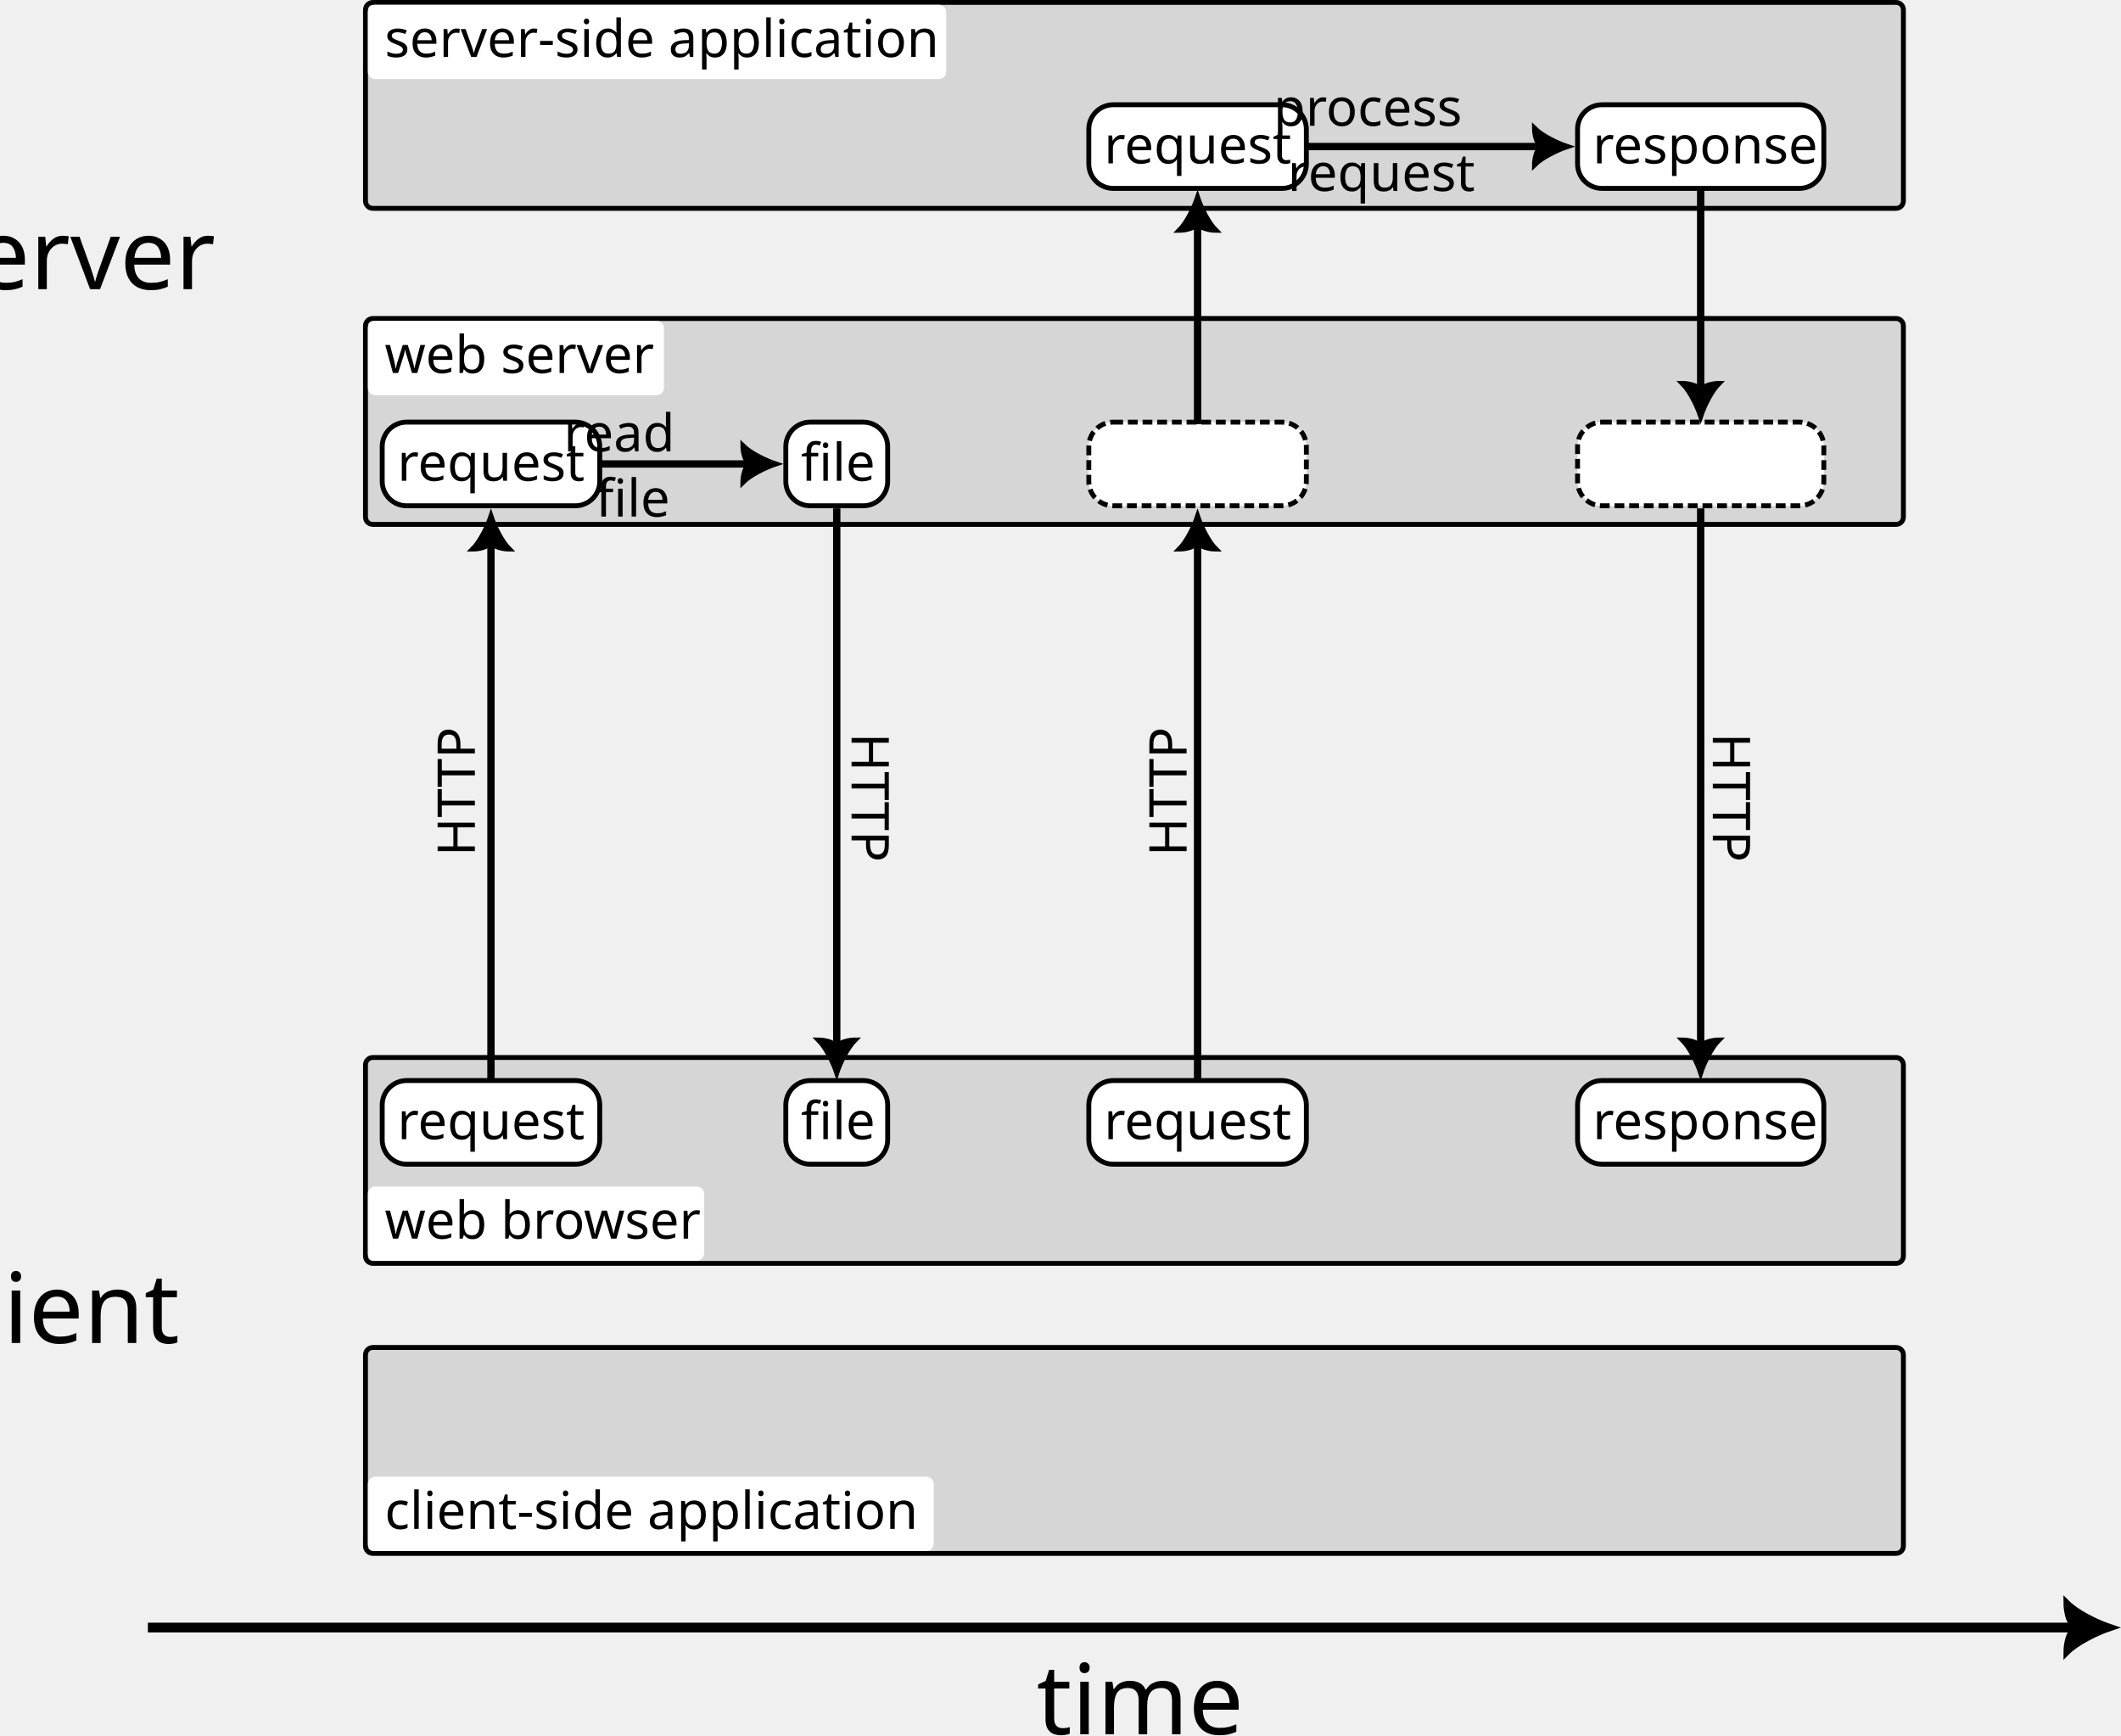
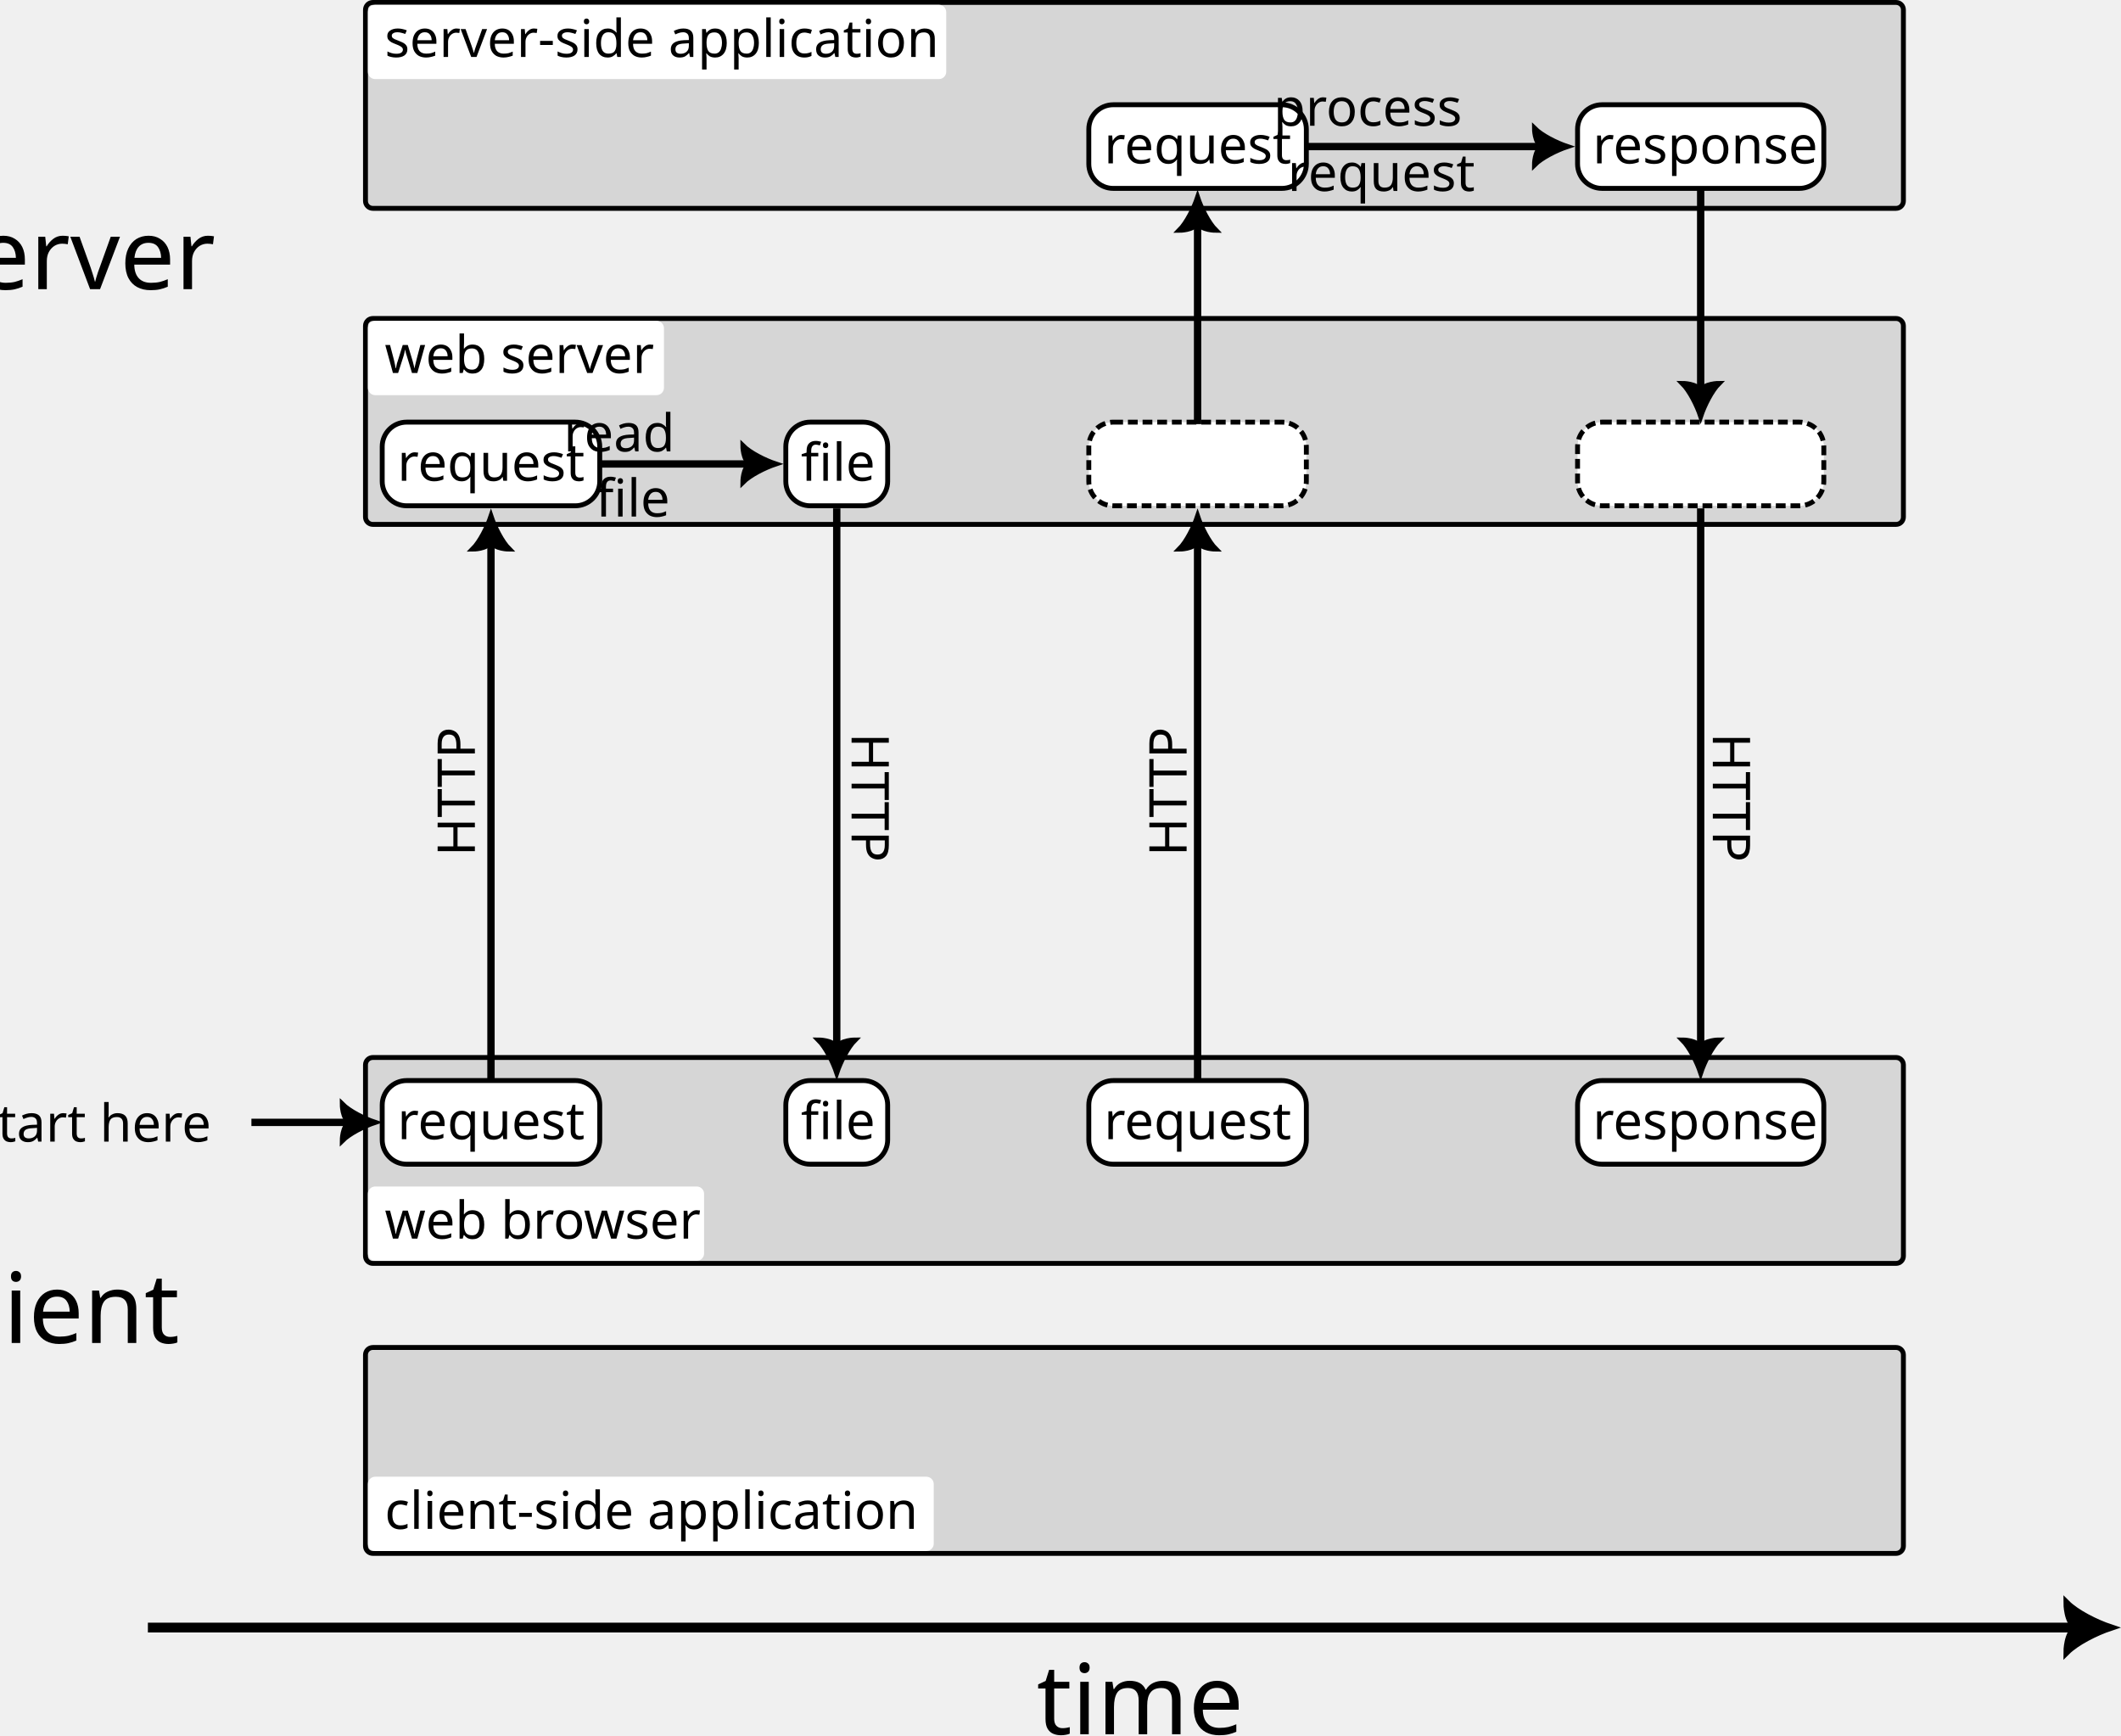
<svg xmlns="http://www.w3.org/2000/svg" width="867.522" height="709.734" viewBox="0 0 229.532 187.784" version="1.1" id="svg5">
  <defs id="defs2">
    <marker style="overflow:visible" id="marker6415" refX="0" refY="0" orient="auto-start-reverse" markerWidth="5.887" markerHeight="6.609" viewBox="0 0 5.887 6.609" preserveAspectRatio="xMidYMid">
      <path transform="scale(0.5)" style="fill:context-stroke;fill-rule:evenodd;stroke:context-stroke;stroke-width:1pt" d="m 6,0 c -3,1 -7,3 -9,5 0,0 0,-4 2,-5 -2,-1 -2,-5 -2,-5 2,2 6,4 9,5 z" id="path6413" />
    </marker>
    <marker style="overflow:visible" id="Arrow5" refX="0" refY="0" orient="auto-start-reverse" markerWidth="5.887" markerHeight="6.609" viewBox="0 0 5.887 6.609" preserveAspectRatio="xMidYMid">
      <path transform="scale(0.5)" style="fill:context-stroke;fill-rule:evenodd;stroke:context-stroke;stroke-width:1pt" d="m 6,0 c -3,1 -7,3 -9,5 0,0 0,-4 2,-5 -2,-1 -2,-5 -2,-5 2,2 6,4 9,5 z" id="path8893" />
    </marker>
    <marker style="overflow:visible" id="marker6415-6" refX="0" refY="0" orient="auto-start-reverse" markerWidth="5.887" markerHeight="6.609" viewBox="0 0 5.887 6.609" preserveAspectRatio="xMidYMid">
      <path transform="scale(0.5)" style="fill:context-stroke;fill-rule:evenodd;stroke:context-stroke;stroke-width:1pt" d="m 6,0 c -3,1 -7,3 -9,5 0,0 0,-4 2,-5 -2,-1 -2,-5 -2,-5 2,2 6,4 9,5 z" id="path6413-8" />
    </marker>
    <marker style="overflow:visible" id="marker6415-20" refX="0" refY="0" orient="auto-start-reverse" markerWidth="5.887" markerHeight="6.609" viewBox="0 0 5.887 6.609" preserveAspectRatio="xMidYMid">
      <path transform="scale(0.5)" style="fill:context-stroke;fill-rule:evenodd;stroke:context-stroke;stroke-width:1pt" d="m 6,0 c -3,1 -7,3 -9,5 0,0 0,-4 2,-5 -2,-1 -2,-5 -2,-5 2,2 6,4 9,5 z" id="path6413-6" />
    </marker>
    <marker style="overflow:visible" id="marker6415-2" refX="0" refY="0" orient="auto-start-reverse" markerWidth="5.887" markerHeight="6.609" viewBox="0 0 5.887 6.609" preserveAspectRatio="xMidYMid">
      <path transform="scale(0.5)" style="fill:context-stroke;fill-rule:evenodd;stroke:context-stroke;stroke-width:1pt" d="m 6,0 c -3,1 -7,3 -9,5 0,0 0,-4 2,-5 -2,-1 -2,-5 -2,-5 2,2 6,4 9,5 z" id="path6413-66" />
    </marker>
    <marker style="overflow:visible" id="marker6415-9" refX="0" refY="0" orient="auto-start-reverse" markerWidth="5.887" markerHeight="6.609" viewBox="0 0 5.887 6.609" preserveAspectRatio="xMidYMid">
      <path transform="scale(0.5)" style="fill:context-stroke;fill-rule:evenodd;stroke:context-stroke;stroke-width:1pt" d="m 6,0 c -3,1 -7,3 -9,5 0,0 0,-4 2,-5 -2,-1 -2,-5 -2,-5 2,2 6,4 9,5 z" id="path6413-5" />
    </marker>
    <marker style="overflow:visible" id="marker6415-20-4" refX="0" refY="0" orient="auto-start-reverse" markerWidth="5.887" markerHeight="6.609" viewBox="0 0 5.887 6.609" preserveAspectRatio="xMidYMid">
      <path transform="scale(0.5)" style="fill:context-stroke;fill-rule:evenodd;stroke:context-stroke;stroke-width:1pt" d="m 6,0 c -3,1 -7,3 -9,5 0,0 0,-4 2,-5 -2,-1 -2,-5 -2,-5 2,2 6,4 9,5 z" id="path6413-6-8" />
    </marker>
    <marker style="overflow:visible" id="marker6415-6-1" refX="0" refY="0" orient="auto-start-reverse" markerWidth="5.887" markerHeight="6.609" viewBox="0 0 5.887 6.609" preserveAspectRatio="xMidYMid">
      <path transform="scale(0.5)" style="fill:context-stroke;fill-rule:evenodd;stroke:context-stroke;stroke-width:1pt" d="m 6,0 c -3,1 -7,3 -9,5 0,0 0,-4 2,-5 -2,-1 -2,-5 -2,-5 2,2 6,4 9,5 z" id="path6413-8-7" />
    </marker>
    <marker style="overflow:visible" id="marker6415-2-7" refX="0" refY="0" orient="auto-start-reverse" markerWidth="5.887" markerHeight="6.609" viewBox="0 0 5.887 6.609" preserveAspectRatio="xMidYMid">
      <path transform="scale(0.5)" style="fill:context-stroke;fill-rule:evenodd;stroke:context-stroke;stroke-width:1pt" d="m 6,0 c -3,1 -7,3 -9,5 0,0 0,-4 2,-5 -2,-1 -2,-5 -2,-5 2,2 6,4 9,5 z" id="path6413-66-2" />
+     </marker>
+     <marker style="overflow:visible" id="marker6415-20-5" refX="0" refY="0" orient="auto-start-reverse" markerWidth="5.887" markerHeight="6.609" viewBox="0 0 5.887 6.609" preserveAspectRatio="xMidYMid">
+       <path transform="scale(0.5)" style="fill:context-stroke;fill-rule:evenodd;stroke:context-stroke;stroke-width:1pt" d="m 6,0 c -3,1 -7,3 -9,5 0,0 0,-4 2,-5 -2,-1 -2,-5 -2,-5 2,2 6,4 9,5 z" id="path6413-6-3" />
    </marker>
  </defs>
  <g id="layer1" transform="translate(-16.26586,-27.18984)">
    <rect style="fill:#d6d6d6;fill-opacity:1;stroke:#000000;stroke-width:0.529;stroke-dasharray:none;stroke-opacity:1;stop-color:#000000" id="rect759-0" width="166.431" height="22.281" x="55.819" y="141.619" rx="0.794" ry="0.794" />
    <g id="g5116" transform="translate(-15.62261,-10.06725)">
      <rect style="opacity:1;fill:#d6d6d6;fill-opacity:1;stroke:#000000;stroke-width:0.529;stroke-dasharray:none;stroke-opacity:1;stop-color:#000000" id="rect759" width="166.431" height="22.281" x="71.441" y="71.72" rx="0.794" ry="0.794" />
      <rect style="opacity:1;fill:#ffffff;fill-opacity:1;stroke:none;stroke-width:1.058;stroke-dasharray:none;stroke-opacity:1;stop-color:#000000" id="rect4587" width="32.04" height="8.039" x="71.7" y="71.976" rx="0.794" ry="0.794" />
      <text xml:space="preserve" style="font-size:5.644px;line-height:1.25;font-family:'Fira Sans';-inkscape-font-specification:'Fira Sans';stroke-width:0.265" x="73.521" y="77.62" id="text2589">
        <tspan id="tspan2587" x="73.521" y="77.62" style="font-size:5.644px;stroke-width:0.265">web server</tspan>
      </text>
    </g>
    <g id="g5122">
      <rect style="fill:#d6d6d6;fill-opacity:1;stroke:#000000;stroke-width:0.529;stroke-dasharray:none;stroke-opacity:1;stop-color:#000000" id="rect759-9" width="166.431" height="22.281" x="55.819" y="27.454" rx="0.794" ry="0.794" />
      <rect style="fill:#ffffff;fill-opacity:1;stroke:none;stroke-width:1.058;stroke-dasharray:none;stroke-opacity:1;stop-color:#000000" id="rect4587-1" width="62.589" height="8.039" x="56.077" y="27.71" rx="0.794" ry="0.794" />
      <text xml:space="preserve" style="font-size:5.644px;line-height:1.25;font-family:'Fira Sans';-inkscape-font-specification:'Fira Sans';stroke-width:0.265" x="57.898" y="33.354" id="text2589-2">
        <tspan id="tspan2587-7" x="57.898" y="33.354" style="font-size:5.644px;stroke-width:0.265">server-side application</tspan>
      </text>
    </g>
    <rect style="fill:#ffffff;fill-opacity:1;stroke:none;stroke-width:1.058;stroke-dasharray:none;stroke-opacity:1;stop-color:#000000" id="rect4587-9" width="36.385" height="8.039" x="56.077" y="155.578" rx="0.794" ry="0.794" />
    <text xml:space="preserve" style="font-size:5.644px;line-height:1.25;font-family:'Fira Sans';-inkscape-font-specification:'Fira Sans';stroke-width:0.265" x="57.898" y="161.222" id="text2589-3">
      <tspan id="tspan2587-6" x="57.898" y="161.222" style="font-size:5.644px;stroke-width:0.265">web browser</tspan>
    </text>
    <rect style="fill:#d6d6d6;fill-opacity:1;stroke:#000000;stroke-width:0.529;stroke-dasharray:none;stroke-opacity:1;stop-color:#000000" id="rect759-06" width="166.431" height="22.281" x="55.819" y="172.999" rx="0.794" ry="0.794" />
    <rect style="fill:#ffffff;fill-opacity:1;stroke:none;stroke-width:1.058;stroke-dasharray:none;stroke-opacity:1;stop-color:#000000" id="rect4587-2" width="61.236" height="8.039" x="56.077" y="186.983" rx="0.794" ry="0.794" />
    <text xml:space="preserve" style="font-size:5.644px;line-height:1.25;font-family:'Fira Sans';-inkscape-font-specification:'Fira Sans';stroke-width:0.265" x="57.898" y="192.627" id="text2589-6">
      <tspan id="tspan2587-1" x="57.898" y="192.627" style="font-size:5.644px;stroke-width:0.265">client-side application</tspan>
    </text>
    <text xml:space="preserve" style="font-size:10.583px;line-height:1.25;font-family:'Fira Sans';-inkscape-font-specification:'Fira Sans';stroke-width:0.265" x="29.13" y="172.513" id="text2593">
      <tspan x="29.13" y="172.513" style="text-align:center;text-anchor:middle;stroke-width:0.265" id="tspan2645">client</tspan>
    </text>
    <text xml:space="preserve" style="font-size:10.583px;line-height:1.25;font-family:'Fira Sans';-inkscape-font-specification:'Fira Sans';stroke-width:0.265" x="30.908" y="58.483" id="text2593-3">
      <tspan x="30.908" y="58.483" style="text-align:center;text-anchor:middle;stroke-width:0.265" id="tspan2645-6">server</tspan>
    </text>
    <text xml:space="preserve" style="font-size:10.583px;line-height:1.25;font-family:'Fira Sans';-inkscape-font-specification:'Fira Sans';stroke-width:0.265" x="128.44" y="214.847" id="text2649">
      <tspan id="tspan2647" x="128.44" y="214.847" style="stroke-width:0.265">time</tspan>
    </text>
    <path style="fill:none;stroke:#000000;stroke-width:1.058;stroke-linecap:butt;stroke-linejoin:miter;stroke-dasharray:none;stroke-opacity:1;marker-end:url(#Arrow5)" d="M 32.27,203.305 H 241.507" id="path2714" />
    <g id="g5236" transform="translate(-23.82215,36.65327)">
      <rect style="fill:#ffffff;fill-opacity:1;stroke:#000000;stroke-width:0.529;stroke-dasharray:none;stroke-opacity:1;stop-color:#000000" id="rect759-7" width="23.542" height="9.052" x="81.45" y="107.461" rx="2.646" ry="2.646" />
      <text xml:space="preserve" style="font-size:5.644px;line-height:1.25;font-family:'Fira Sans';-inkscape-font-specification:'Fira Sans';stroke-width:0.265" x="83.089" y="113.806" id="text5218">
        <tspan id="tspan5216" style="font-size:5.644px;stroke-width:0.265" x="83.089" y="113.806">request</tspan>
      </text>
    </g>
    <g id="g5236-8" transform="translate(52.64487,36.65327)">
      <rect style="fill:#ffffff;fill-opacity:1;stroke:#000000;stroke-width:0.529;stroke-dasharray:none;stroke-opacity:1;stop-color:#000000" id="rect759-7-4" width="23.542" height="9.052" x="81.45" y="107.461" rx="2.646" ry="2.646" />
      <text xml:space="preserve" style="font-size:5.644px;line-height:1.25;font-family:'Fira Sans';-inkscape-font-specification:'Fira Sans';stroke-width:0.265" x="83.089" y="113.806" id="text5218-50">
        <tspan id="tspan5216-3" style="font-size:5.644px;stroke-width:0.265" x="83.089" y="113.806">request</tspan>
      </text>
    </g>
    <g id="g5236-6" transform="translate(52.64487,-34.59254)">
      <rect style="fill:#ffffff;fill-opacity:1;stroke:#000000;stroke-width:0.529;stroke-dasharray:1.058, 0.529;stroke-dashoffset:0;stroke-opacity:1;stop-color:#000000" id="rect759-7-1" width="23.542" height="9.052" x="81.45" y="107.461" rx="2.646" ry="2.646" />
    </g>
    <g id="g5236-32" transform="translate(52.64487,-68.93719)">
      <rect style="fill:#ffffff;fill-opacity:1;stroke:#000000;stroke-width:0.529;stroke-dasharray:none;stroke-opacity:1;stop-color:#000000" id="rect759-7-0" width="23.542" height="9.052" x="81.45" y="107.461" rx="2.646" ry="2.646" />
      <text xml:space="preserve" style="font-size:5.644px;line-height:1.25;font-family:'Fira Sans';-inkscape-font-specification:'Fira Sans';stroke-width:0.265" x="83.089" y="113.806" id="text5218-6">
        <tspan id="tspan5216-1" style="font-size:5.644px;stroke-width:0.265" x="83.089" y="113.806">request</tspan>
      </text>
    </g>
    <g id="g6274" transform="translate(15.54901,1.432203)">
      <rect style="fill:#ffffff;fill-opacity:1;stroke:#000000;stroke-width:0.529;stroke-dasharray:none;stroke-opacity:1;stop-color:#000000" id="rect759-7-5" width="26.649" height="9.052" x="171.438" y="37.091" rx="2.646" ry="2.646" />
      <text xml:space="preserve" style="font-size:5.644px;line-height:1.25;font-family:'Fira Sans';-inkscape-font-specification:'Fira Sans';stroke-width:0.265" x="173.076" y="43.437" id="text5218-4">
        <tspan id="tspan5216-7" style="font-size:5.644px;stroke-width:0.265" x="173.076" y="43.437">response</tspan>
      </text>
    </g>
    <g id="g6274-6" transform="translate(15.54901,35.77685)">
      <rect style="fill:#ffffff;fill-opacity:1;stroke:#000000;stroke-width:0.529;stroke-dasharray:1.058, 0.529;stroke-dashoffset:0;stroke-opacity:1;stop-color:#000000" id="rect759-7-5-5" width="26.649" height="9.052" x="171.438" y="37.091" rx="2.646" ry="2.646" />
    </g>
    <g id="g6274-3" transform="translate(15.54901,107.0227)">
      <rect style="fill:#ffffff;fill-opacity:1;stroke:#000000;stroke-width:0.529;stroke-dasharray:none;stroke-opacity:1;stop-color:#000000" id="rect759-7-5-7" width="26.649" height="9.052" x="171.438" y="37.091" rx="2.646" ry="2.646" />
      <text xml:space="preserve" style="font-size:5.644px;line-height:1.25;font-family:'Fira Sans';-inkscape-font-specification:'Fira Sans';stroke-width:0.265" x="173.076" y="43.437" id="text5218-4-4">
        <tspan id="tspan5216-7-5" style="font-size:5.644px;stroke-width:0.265" x="173.076" y="43.437">response</tspan>
      </text>
    </g>
    <g id="g8811">
      <rect style="fill:#ffffff;fill-opacity:1;stroke:#000000;stroke-width:0.529;stroke-dasharray:none;stroke-opacity:1;stop-color:#000000" id="rect759-7-7" width="23.542" height="9.052" x="57.628" y="72.868" rx="2.646" ry="2.646" />
      <text xml:space="preserve" style="font-size:5.644px;line-height:1.25;font-family:'Fira Sans';-inkscape-font-specification:'Fira Sans';stroke-width:0.265" x="59.267" y="79.213" id="text5218-5">
        <tspan id="tspan5216-9" style="font-size:5.644px;stroke-width:0.265" x="59.267" y="79.213">request</tspan>
      </text>
    </g>
    <text xml:space="preserve" style="font-size:5.644px;line-height:1.25;font-family:'Fira Sans';-inkscape-font-specification:'Fira Sans';stroke-width:0.265" x="88.421" y="76.029" id="text5218-5-6">
      <tspan id="tspan5216-9-1" style="font-size:5.644px;text-align:center;text-anchor:middle;stroke-width:0.265" x="88.421" y="76.029">read</tspan>
      <tspan style="font-size:5.644px;text-align:center;text-anchor:middle;stroke-width:0.265" x="88.421" y="83.085" id="tspan10146">file</tspan>
    </text>
    <text xml:space="preserve" style="font-size:5.644px;line-height:1.25;font-family:'Fira Sans';-inkscape-font-specification:'Fira Sans';stroke-width:0.265" x="169.418" y="40.793" id="text5218-5-6-5">
      <tspan id="tspan5216-9-1-9" style="font-size:5.644px;text-align:center;text-anchor:middle;stroke-width:0.265" x="169.418" y="40.793">process</tspan>
      <tspan style="font-size:5.644px;text-align:center;text-anchor:middle;stroke-width:0.265" x="169.418" y="47.849" id="tspan8874">request</tspan>
    </text>
    <g id="g6101" transform="translate(-1.754647,0.07124884)">
      <rect style="fill:#ffffff;fill-opacity:1;stroke:#000000;stroke-width:0.529;stroke-dasharray:none;stroke-opacity:1;stop-color:#000000" id="rect759-7-2" width="11.023" height="9.052" x="103.06" y="72.797" rx="2.646" ry="2.646" />
      <text xml:space="preserve" style="font-size:5.644px;line-height:1.25;font-family:'Fira Sans';-inkscape-font-specification:'Fira Sans';stroke-width:0.265" x="104.699" y="79.142" id="text5218-8">
        <tspan id="tspan5216-97" style="font-size:5.644px;stroke-width:0.265" x="104.699" y="79.142">file</tspan>
      </text>
    </g>
    <g id="g6101-1" transform="translate(-1.754647,71.31706)">
      <rect style="fill:#ffffff;fill-opacity:1;stroke:#000000;stroke-width:0.529;stroke-dasharray:none;stroke-opacity:1;stop-color:#000000" id="rect759-7-2-9" width="11.023" height="9.052" x="103.06" y="72.797" rx="2.646" ry="2.646" />
      <text xml:space="preserve" style="font-size:5.644px;line-height:1.25;font-family:'Fira Sans';-inkscape-font-specification:'Fira Sans';stroke-width:0.265" x="104.699" y="79.142" id="text5218-8-4">
        <tspan id="tspan5216-97-7" style="font-size:5.644px;stroke-width:0.265" x="104.699" y="79.142">file</tspan>
      </text>
    </g>
    <g id="g10151">
      <text xml:space="preserve" style="font-size:5.644px;line-height:1.25;font-family:'Fira Sans';-inkscape-font-specification:'Fira Sans';stroke-width:0.265" x="-119.835" y="67.659" id="text5218-5-6-4" transform="rotate(-90)">
        <tspan id="tspan5216-9-1-90" style="font-size:5.644px;stroke-width:0.265" x="-119.835" y="67.659">HTTP</tspan>
      </text>
      <path style="fill:none;stroke:#000000;stroke-width:0.794;stroke-linecap:butt;stroke-linejoin:miter;stroke-dasharray:none;stroke-opacity:1;marker-end:url(#marker6415)" d="M 69.399,144.13 V 85.42" id="path6411" />
    </g>
    <g id="g10273">
      <text xml:space="preserve" style="font-size:5.644px;line-height:1.25;font-family:'Fira Sans';-inkscape-font-specification:'Fira Sans';stroke-width:0.265" x="-119.835" y="144.681" id="text5218-5-6-4-7" transform="rotate(-90)">
        <tspan id="tspan5216-9-1-90-7" style="font-size:5.644px;stroke-width:0.265" x="-119.835" y="144.681">HTTP</tspan>
      </text>
      <path style="fill:none;stroke:#000000;stroke-width:0.794;stroke-linecap:butt;stroke-linejoin:miter;stroke-dasharray:none;stroke-opacity:1;marker-end:url(#marker6415-9)" d="M 145.866,144.13 V 85.42" id="path6411-0" />
    </g>
    <g id="g10212">
      <text xml:space="preserve" style="font-size:5.644px;line-height:1.25;font-family:'Fira Sans';-inkscape-font-specification:'Fira Sans';stroke-width:0.265" x="106.497" y="-108.419" id="text5218-5-6-4-9" transform="rotate(90)">
        <tspan id="tspan5216-9-1-90-1" style="font-size:5.644px;stroke-width:0.265" x="106.497" y="-108.419">HTTP</tspan>
      </text>
      <path style="fill:none;stroke:#000000;stroke-width:0.794;stroke-linecap:butt;stroke-linejoin:miter;stroke-dasharray:none;stroke-opacity:1;marker-end:url(#marker6415-2)" d="M 106.817,82.202 V 140.912" id="path6411-4" />
    </g>
    <g id="g10334">
      <text xml:space="preserve" style="font-size:5.644px;line-height:1.25;font-family:'Fira Sans';-inkscape-font-specification:'Fira Sans';stroke-width:0.265" x="106.497" y="-201.627" id="text5218-5-6-4-9-1" transform="rotate(90)">
        <tspan id="tspan5216-9-1-90-1-1" style="font-size:5.644px;stroke-width:0.265" x="106.497" y="-201.627">HTTP</tspan>
      </text>
      <path style="fill:none;stroke:#000000;stroke-width:0.794;stroke-linecap:butt;stroke-linejoin:miter;stroke-dasharray:none;stroke-opacity:1;marker-end:url(#marker6415-2-7)" d="M 200.311,82.202 V 140.912" id="path6411-4-2" />
    </g>
    <path style="fill:none;stroke:#000000;stroke-width:0.794;stroke-linecap:butt;stroke-linejoin:miter;stroke-dasharray:none;stroke-opacity:1;marker-end:url(#marker6415-6)" d="M 145.866,73.083 V 50.922" id="path6411-84" />
    <path style="fill:none;stroke:#000000;stroke-width:0.794;stroke-linecap:butt;stroke-linejoin:miter;stroke-dasharray:none;stroke-opacity:1;marker-end:url(#marker6415-6-1)" d="M 200.311,47.704 V 69.865" id="path6411-84-2" />
    <path style="fill:none;stroke:#000000;stroke-width:0.794;stroke-linecap:butt;stroke-linejoin:miter;stroke-dasharray:none;stroke-opacity:1;marker-end:url(#marker6415-20)" d="m 80.988,77.394 h 16.856" id="path6411-89" />
+     <path style="fill:none;stroke:#000000;stroke-width:0.794;stroke-linecap:butt;stroke-linejoin:miter;stroke-dasharray:none;stroke-opacity:1;marker-end:url(#marker6415-20-5)" d="M 43.473,148.64 H 54.491" id="path6411-89-5" />
    <path style="fill:none;stroke:#000000;stroke-width:0.794;stroke-linecap:butt;stroke-linejoin:miter;stroke-dasharray:none;stroke-opacity:1;marker-end:url(#marker6415-20-4)" d="m 157.746,43.049 h 25.765" id="path6411-89-7" />
+     <text xml:space="preserve" style="font-size:5.644px;line-height:1.25;font-family:'Fira Sans';-inkscape-font-specification:'Fira Sans';stroke-width:0.265" x="29.889" y="150.717" id="text5218-5-6-3">
+       <tspan style="font-size:5.644px;text-align:center;text-anchor:middle;stroke-width:0.265" x="29.889" y="150.717" id="tspan10146-7">start here</tspan>
+     </text>
  </g>
</svg>
